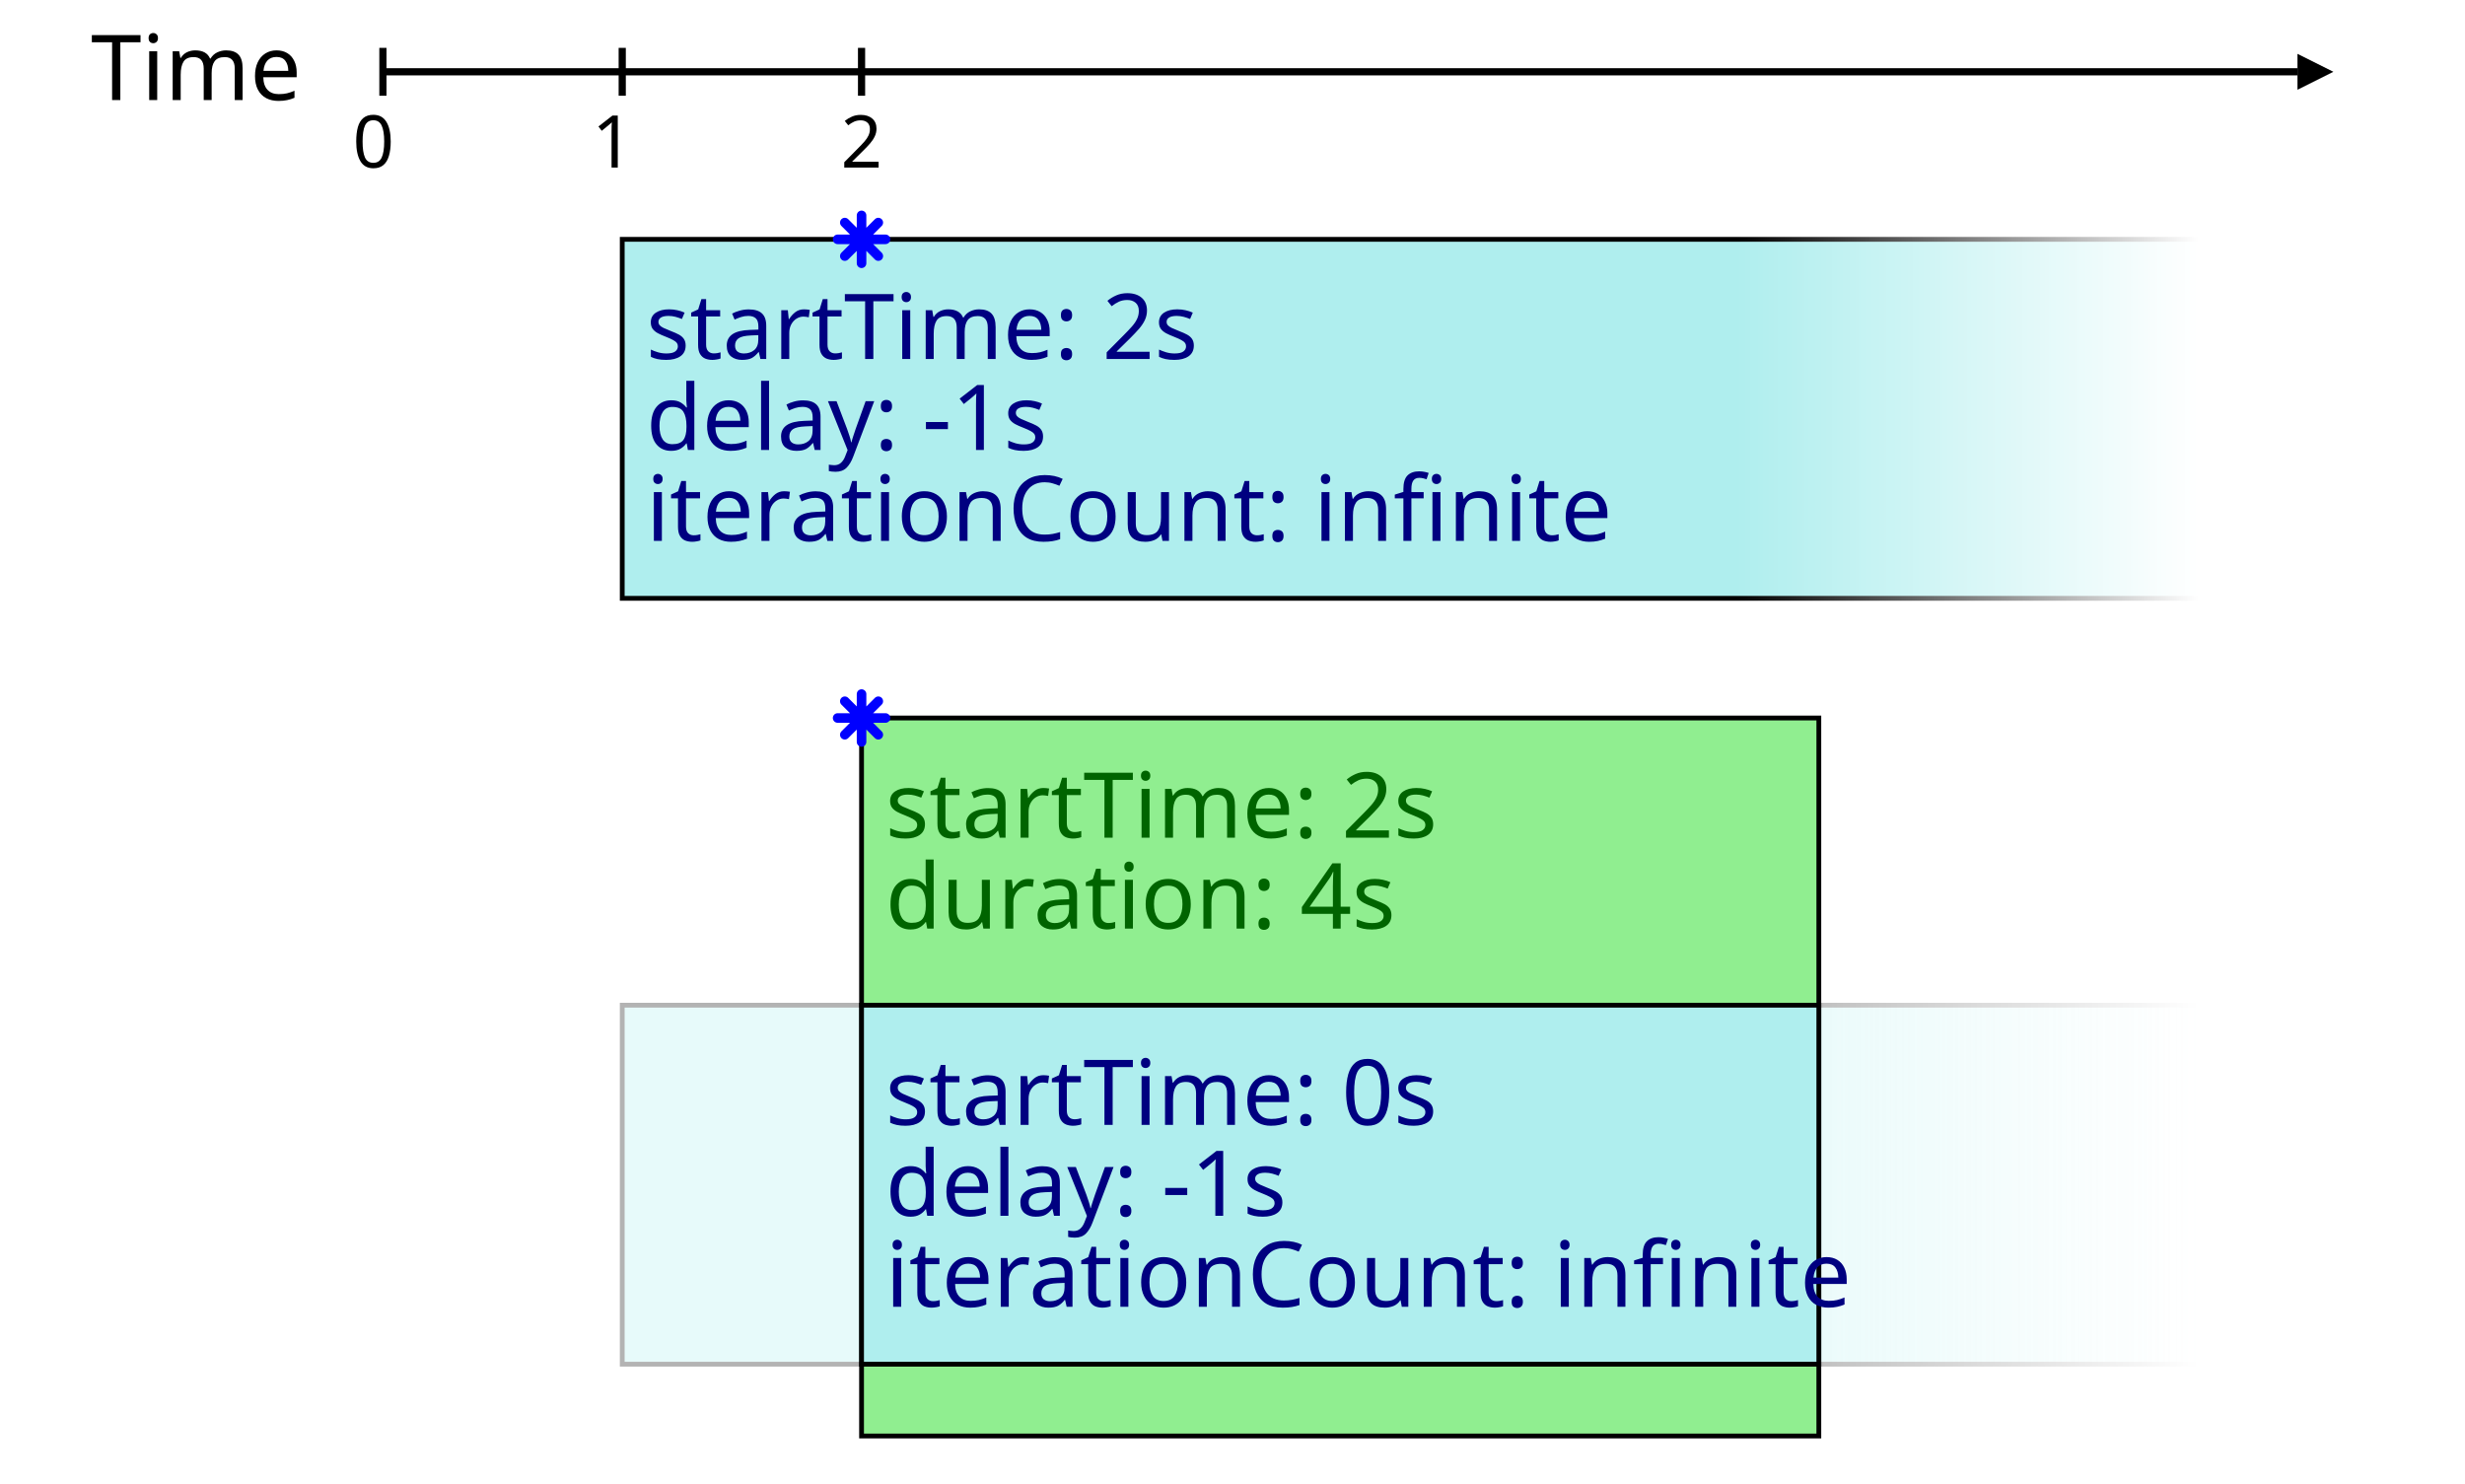
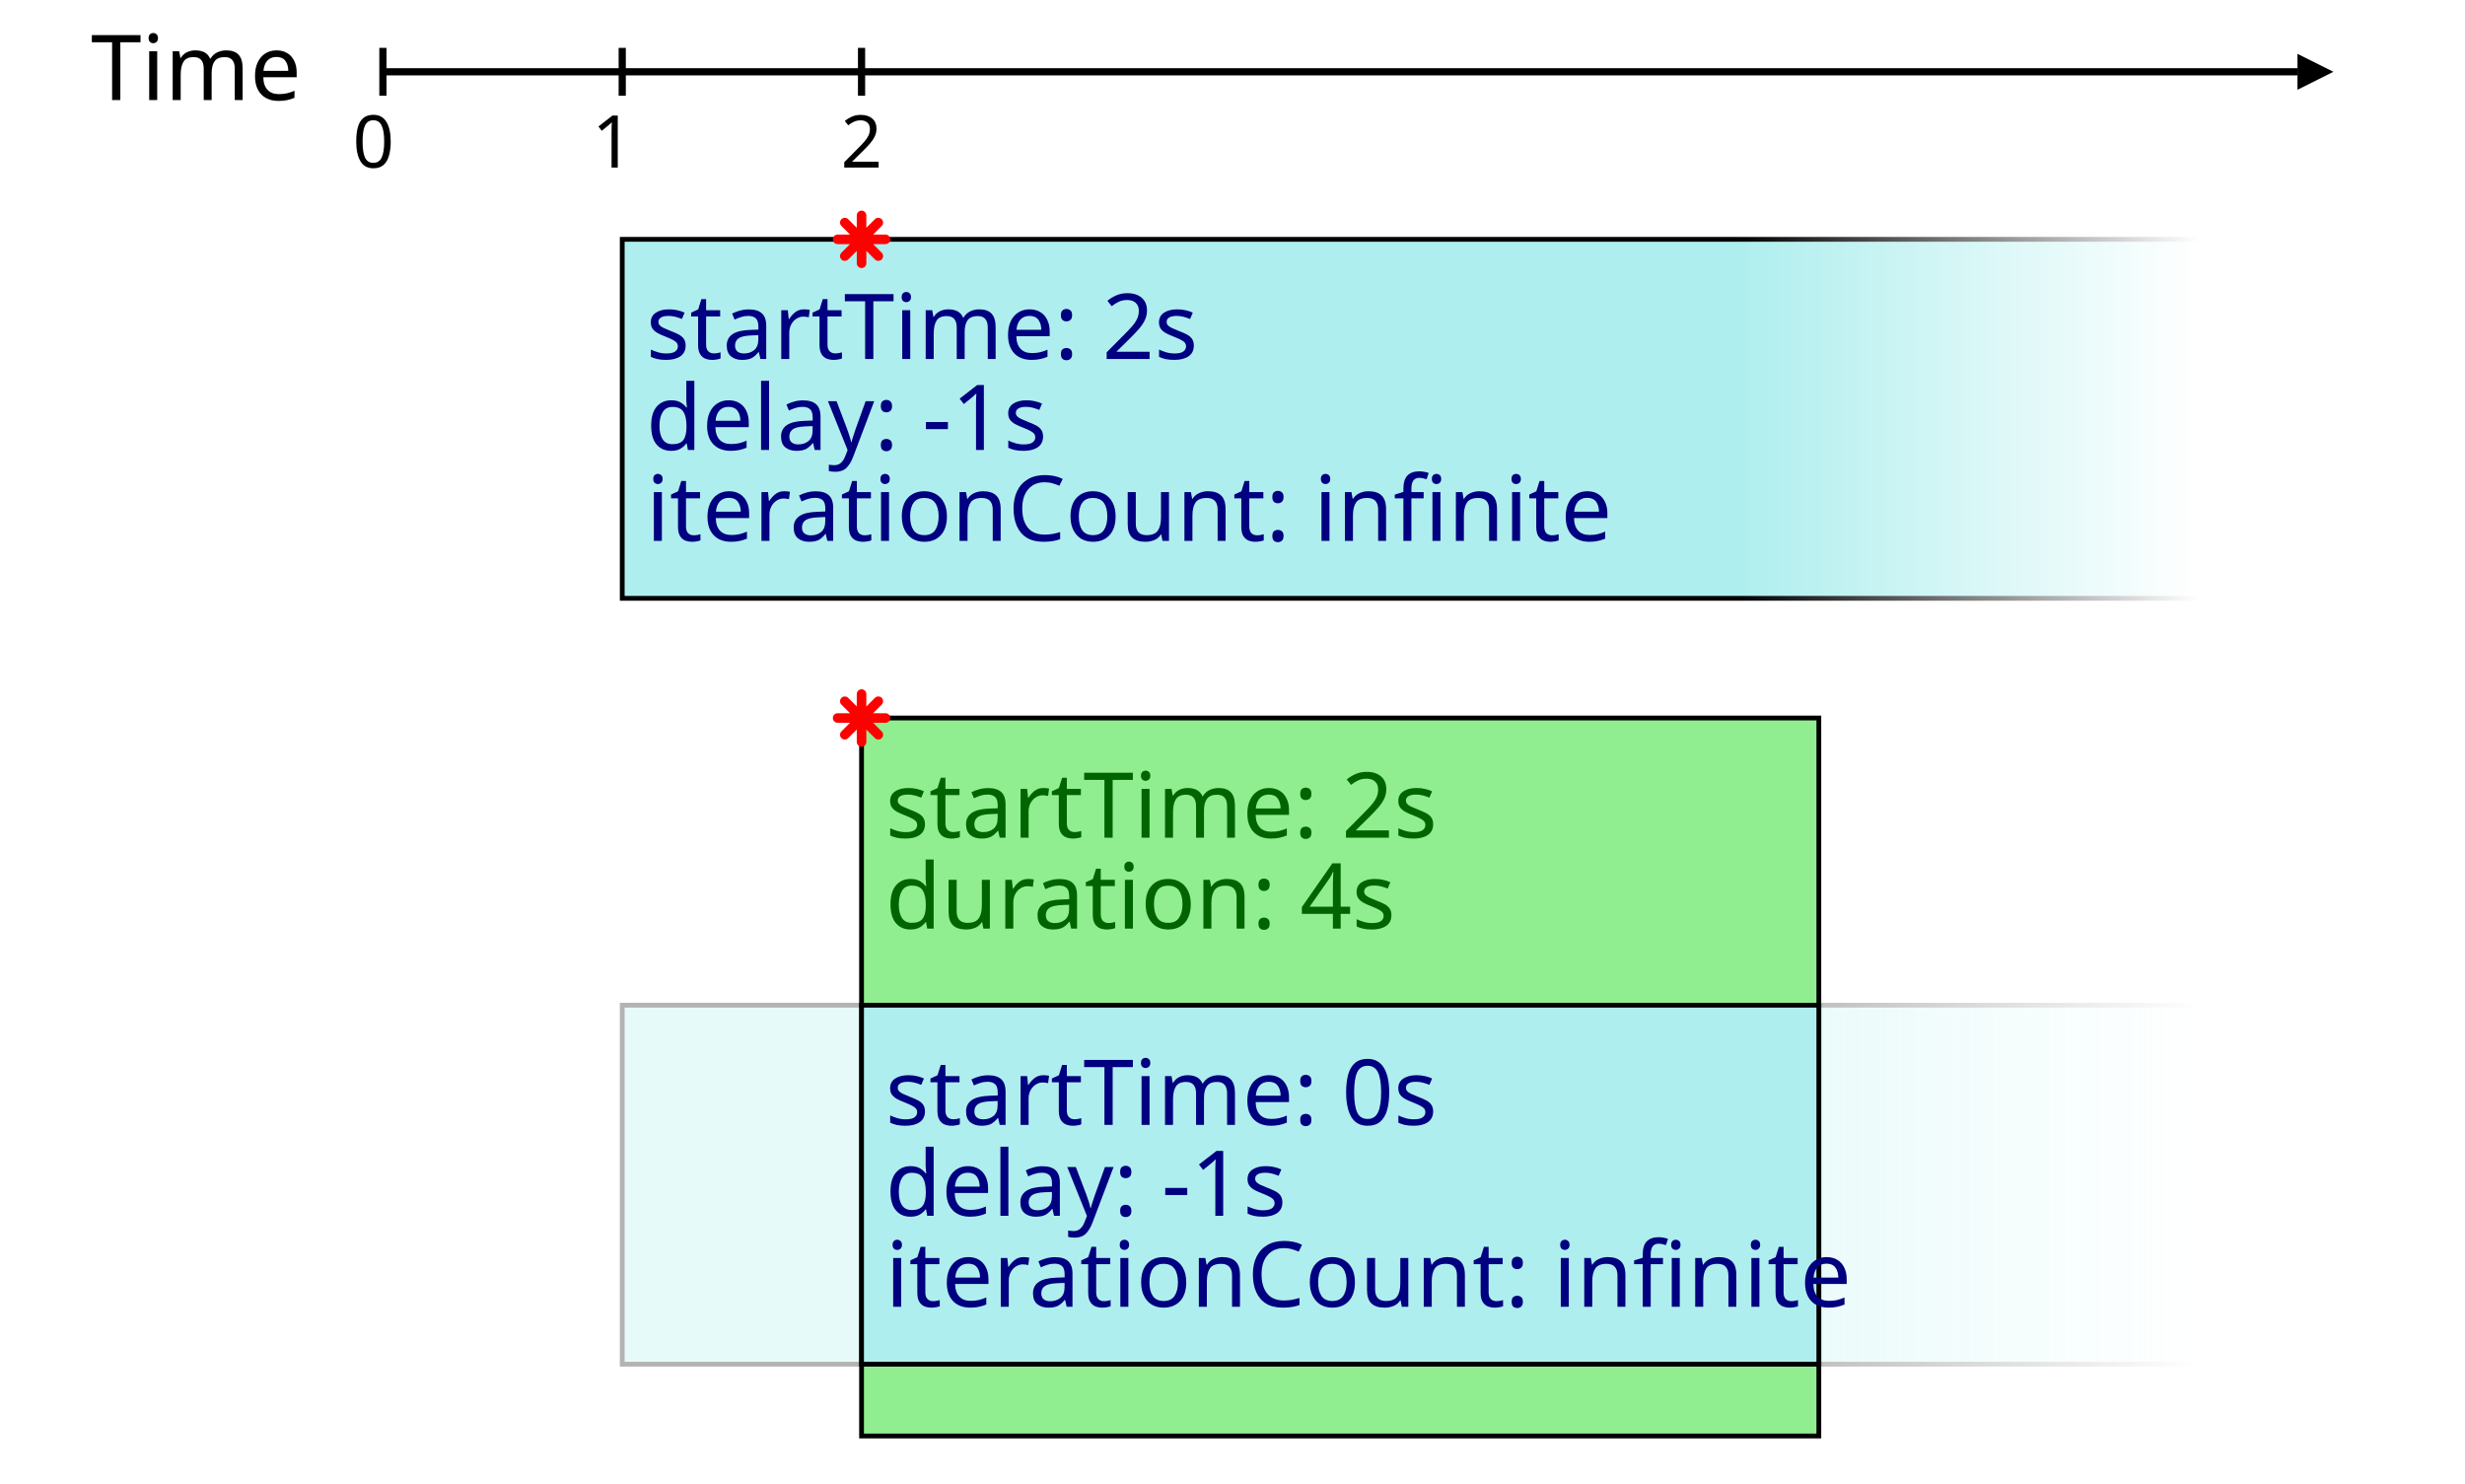
<svg xmlns="http://www.w3.org/2000/svg" xmlns:xlink="http://www.w3.org/1999/xlink" width="100%" height="100%" viewBox="0 0 515 310">
  <defs>
    <style type="text/css">
    svg {
      font-size: 19px;
      font-family: sans-serif;
    }

    .line, .arrowLine {
      stroke: black;
      stroke-width: 1.5;
      fill: none;
    }
    .arrowLine {
      marker-end: url(#arrow);
    }
    .activeSpan  {
      stroke: black;
      fill: paleturquoise;
    }
    .groupSpan  {
      fill: lightgreen;
      stroke: black;
    }
    .tickLabel {
      text-anchor: middle;
      font-size: 0.8em;
    }
    .animParams {
      fill: navy;
    }
    .groupParams {
      fill: darkgreen;
    }
    </style>
    <style type="text/css">
      .blackArrowHead {
        fill: black;
        stroke: none;
      }
    </style>
    <marker id="arrow" viewBox="0 -5 10 10" orient="auto" markerWidth="5" markerHeight="5">
      <path d="M0-5l10 5l-10 5z" class="blackArrowHead" />
    </marker>
    <g id="timeline">
      <text x="1em" y="1.1em">Time</text>
      <g transform="translate(80 15)">
        <path d="M0 0H400" class="arrowLine" />
        <path d="M0 5v-10m50 10v-10m50 10v-10" class="line" />
        <text y="20" class="tickLabel">0
          <tspan x="50">1</tspan>
          <tspan x="100">2</tspan>
        </text>
      </g>
    </g>
    <style type="text/css">
      .startTimeStar {
-         stroke: blue;
+         stroke: red;
        stroke-linecap: round;
        stroke-width: 2;
        fill: none;
      }
    </style>
    <path d="M-3.5-3.5l7 7M3.5-3.5l-7 7M0-5v10M-5 0h10" class="startTimeStar" id="star" />
    <mask id="fadeout" maskContentUnits="objectBoundingBox">
      <rect x="-0.05" y="-0.05" width="1.1" height="1.1" fill="url(#fadeoutGrad)" />
    </mask>
    <linearGradient id="fadeoutGrad">
      <stop offset="0" stop-color="white" stop-opacity="1" />
      <stop offset="0.65" stop-color="white" stop-opacity="1" />
      <stop offset="0.9" stop-color="white" stop-opacity="0" />
    </linearGradient>
  </defs>
  <use xlink:href="#timeline" />
  <g transform="translate(130 50)">
    <rect width="350" height="75" class="activeSpan" mask="url(#fadeout)" />
    <text x="5" y="25" class="animParams">startTime: 2s
      <tspan x="5" dy="1em">delay: -1s</tspan>
      <tspan x="5" dy="1em">iterationCount: infinite</tspan>
    </text>
    <use x="50" xlink:href="#star" />
  </g>
  <g transform="translate(180 150)">
    <rect width="200" height="150" class="groupSpan" />
    <text x="5" y="25" class="groupParams">startTime: 2s
      <tspan x="5" dy="1em">duration: 4s</tspan>
    </text>
    <use xlink:href="#star" />
    <g transform="translate(0 60)">
      <rect x="-50" width="350" height="75" class="activeSpan" mask="url(#fadeout)" opacity="0.3" />
      <rect width="200" height="75" class="activeSpan" />
      <text x="5" y="25" class="animParams">startTime: 0s
        <tspan x="5" dy="1em">delay: -1s</tspan>
        <tspan x="5" dy="1em">iterationCount: infinite</tspan>
      </text>
    </g>
  </g>
</svg>
